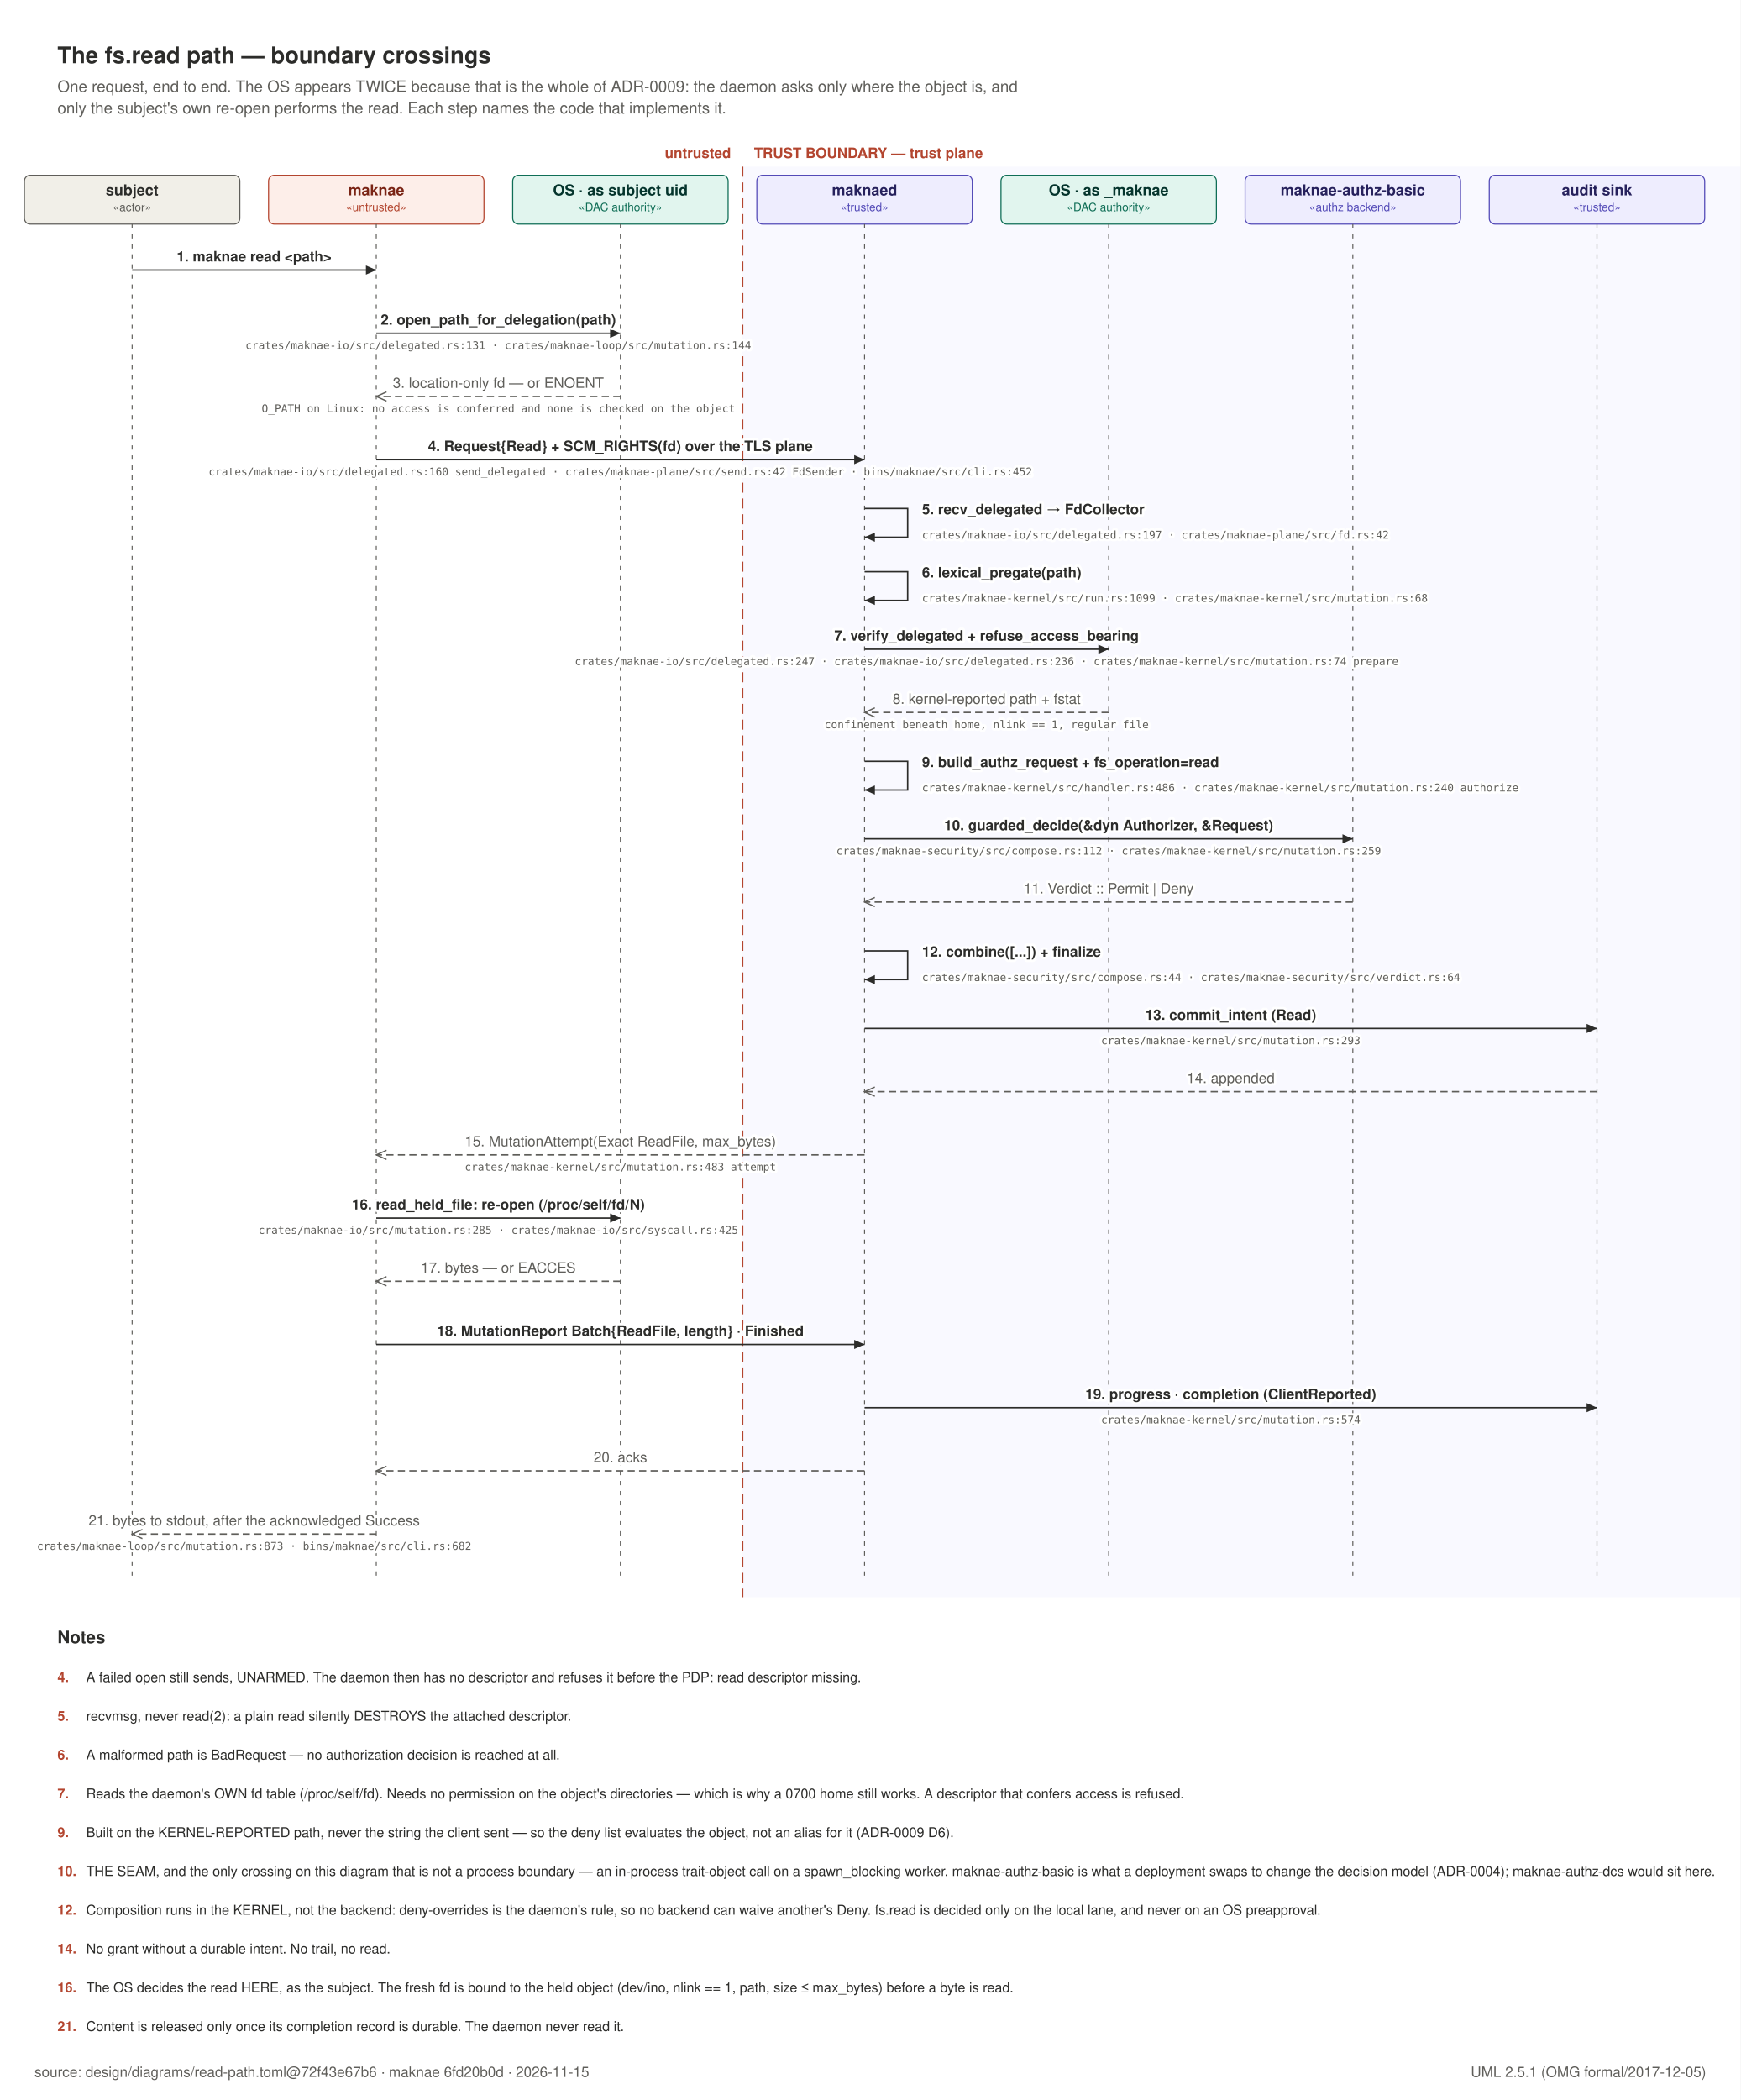
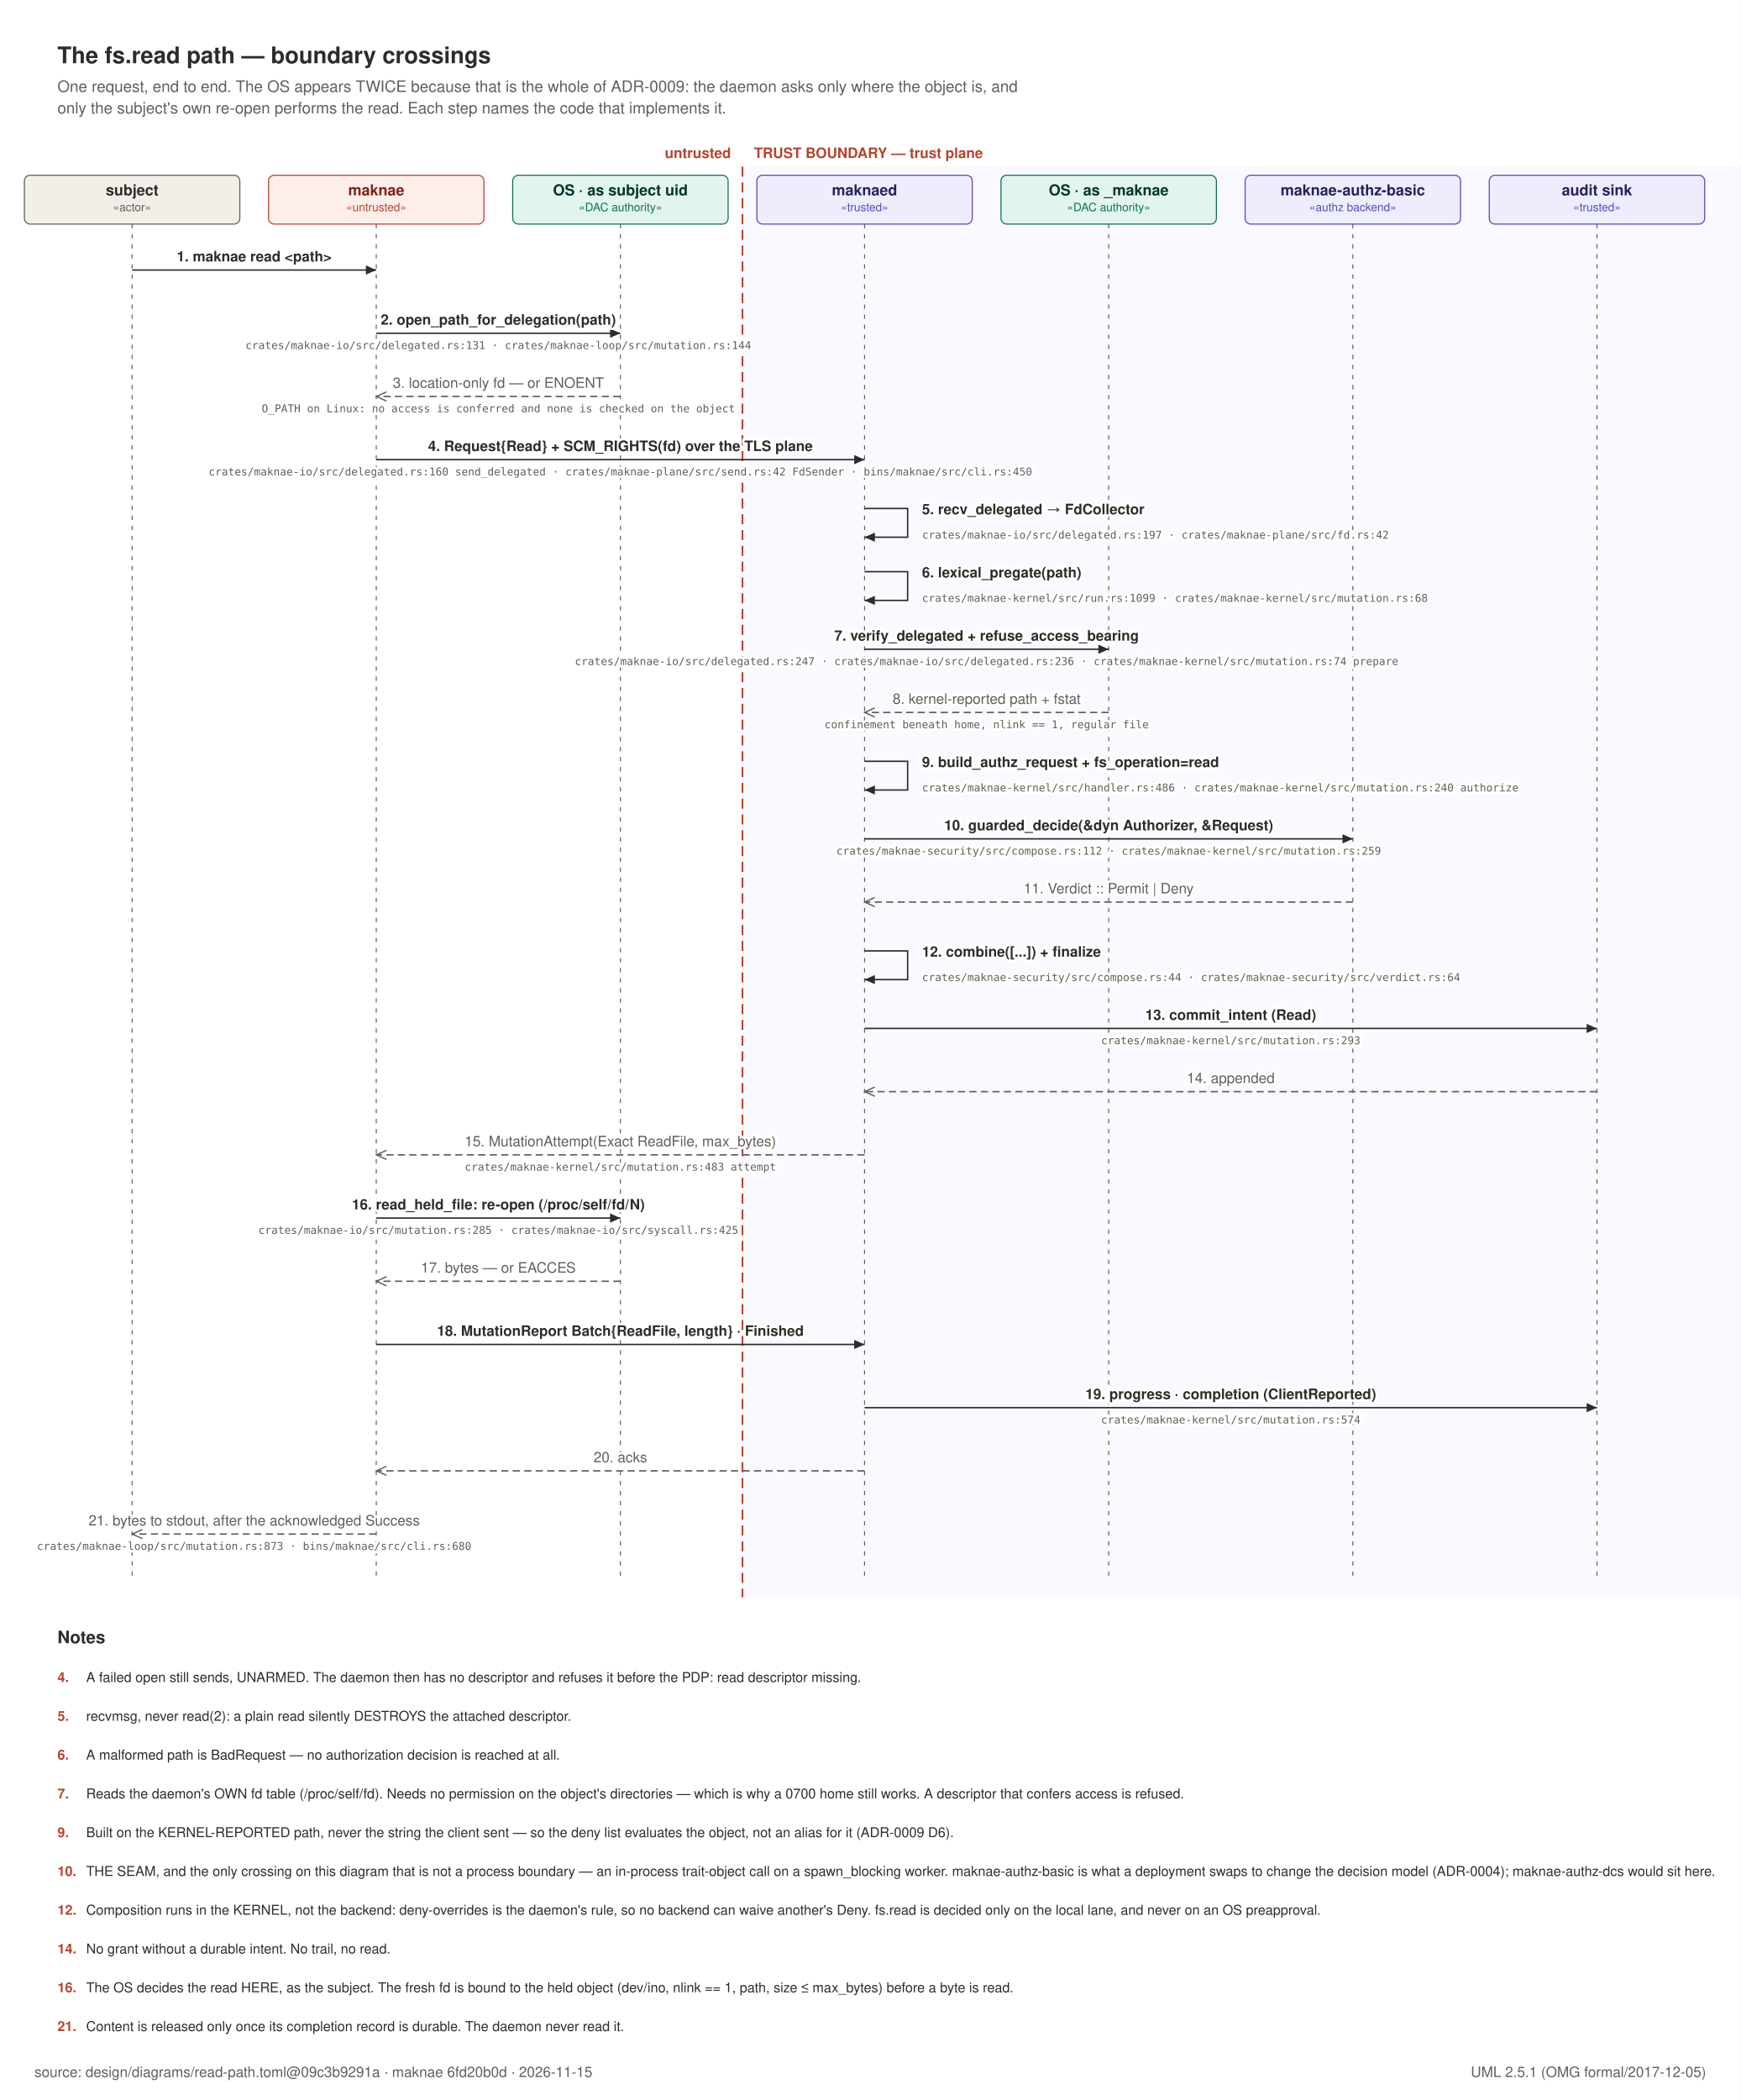
<svg xmlns="http://www.w3.org/2000/svg" width="1212" height="1462" viewBox="0 0 1212 1462" role="img">
  <rect x="0" y="0" width="1212" height="1462" fill="#FFFFFF" />
  <text x="40" y="44" text-anchor="start" font-family="Helvetica, Arial, sans-serif" font-size="16" font-weight="600" fill="#2C2C2A">The fs.read path — boundary crossings</text>
  <text x="40" y="64" text-anchor="start" font-family="Helvetica, Arial, sans-serif" font-size="11" font-weight="400" fill="#5F5E5A">One request, end to end. The OS appears TWICE because that is the whole of ADR-0009: the daemon asks only where the object is, and</text>
  <text x="40" y="79" text-anchor="start" font-family="Helvetica, Arial, sans-serif" font-size="11" font-weight="400" fill="#5F5E5A">only the subject's own re-open performs the read. Each step names the code that implements it.</text>
  <defs>
    <marker id="call" viewBox="0 0 10 10" refX="9" refY="5" markerWidth="8" markerHeight="8" orient="auto-start-reverse">
      <path d="M 0 1 L 9 5 L 0 9 z" fill="#2C2C2A" />
    </marker>
    <marker id="rep" viewBox="0 0 10 10" refX="9" refY="5" markerWidth="8" markerHeight="8" orient="auto-start-reverse">
      <path d="M 0 1 L 9 5 L 0 9" fill="none" stroke="#5F5E5A" stroke-width="1.1" />
    </marker>
  </defs>
  <rect x="517.0" y="116" width="695.0" height="996" fill="#EEEDFE" opacity="0.35" />
  <line x1="517.0" y1="116" x2="517.0" y2="1112" stroke="#B3452F" stroke-width="1.2" stroke-dasharray="7 4" />
  <text x="509.0" y="110" text-anchor="end" font-family="Helvetica, Arial, sans-serif" font-size="10" font-weight="600" fill="#B3452F">untrusted</text>
  <text x="525.0" y="110" text-anchor="start" font-family="Helvetica, Arial, sans-serif" font-size="10" font-weight="600" fill="#B3452F">TRUST BOUNDARY — trust plane</text>
  <rect x="17.0" y="122" width="150" height="34" rx="4" fill="#F1EFE8" stroke="#5F5E5A" stroke-width="0.75" />
  <text x="92" y="136" text-anchor="middle" font-family="Helvetica, Arial, sans-serif" font-size="10.5" font-weight="600" fill="#2C2C2A">subject</text>
  <text x="92" y="147" text-anchor="middle" font-family="Helvetica, Arial, sans-serif" font-size="8" font-weight="400" fill="#5F5E5A">«actor»</text>
  <line x1="92" y1="156" x2="92" y2="1100" stroke="#5F5E5A" stroke-width="0.7" stroke-dasharray="3 4" />
  <rect x="187.0" y="122" width="150" height="34" rx="4" fill="#FDEEE9" stroke="#B3452F" stroke-width="0.75" />
  <text x="262" y="136" text-anchor="middle" font-family="Helvetica, Arial, sans-serif" font-size="10.5" font-weight="600" fill="#7A2415">maknae</text>
  <text x="262" y="147" text-anchor="middle" font-family="Helvetica, Arial, sans-serif" font-size="8" font-weight="400" fill="#B3452F">«untrusted»</text>
  <line x1="262" y1="156" x2="262" y2="1100" stroke="#5F5E5A" stroke-width="0.7" stroke-dasharray="3 4" />
  <rect x="357.0" y="122" width="150" height="34" rx="4" fill="#E1F5EE" stroke="#0F6E56" stroke-width="0.75" />
  <text x="432" y="136" text-anchor="middle" font-family="Helvetica, Arial, sans-serif" font-size="10.5" font-weight="600" fill="#04342C">OS · as subject uid</text>
  <text x="432" y="147" text-anchor="middle" font-family="Helvetica, Arial, sans-serif" font-size="8" font-weight="400" fill="#0F6E56">«DAC authority»</text>
  <line x1="432" y1="156" x2="432" y2="1100" stroke="#5F5E5A" stroke-width="0.7" stroke-dasharray="3 4" />
  <rect x="527.0" y="122" width="150" height="34" rx="4" fill="#EEEDFE" stroke="#534AB7" stroke-width="0.75" />
  <text x="602" y="136" text-anchor="middle" font-family="Helvetica, Arial, sans-serif" font-size="10.5" font-weight="600" fill="#26215C">maknaed</text>
  <text x="602" y="147" text-anchor="middle" font-family="Helvetica, Arial, sans-serif" font-size="8" font-weight="400" fill="#534AB7">«trusted»</text>
  <line x1="602" y1="156" x2="602" y2="1100" stroke="#5F5E5A" stroke-width="0.7" stroke-dasharray="3 4" />
  <rect x="697.0" y="122" width="150" height="34" rx="4" fill="#E1F5EE" stroke="#0F6E56" stroke-width="0.75" />
  <text x="772" y="136" text-anchor="middle" font-family="Helvetica, Arial, sans-serif" font-size="10.5" font-weight="600" fill="#04342C">OS · as _maknae</text>
  <text x="772" y="147" text-anchor="middle" font-family="Helvetica, Arial, sans-serif" font-size="8" font-weight="400" fill="#0F6E56">«DAC authority»</text>
  <line x1="772" y1="156" x2="772" y2="1100" stroke="#5F5E5A" stroke-width="0.7" stroke-dasharray="3 4" />
  <rect x="867.0" y="122" width="150" height="34" rx="4" fill="#EEEDFE" stroke="#534AB7" stroke-width="0.75" />
  <text x="942" y="136" text-anchor="middle" font-family="Helvetica, Arial, sans-serif" font-size="10.5" font-weight="600" fill="#26215C">maknae-authz-basic</text>
  <text x="942" y="147" text-anchor="middle" font-family="Helvetica, Arial, sans-serif" font-size="8" font-weight="400" fill="#534AB7">«authz backend»</text>
  <line x1="942" y1="156" x2="942" y2="1100" stroke="#5F5E5A" stroke-width="0.7" stroke-dasharray="3 4" />
  <rect x="1037.0" y="122" width="150" height="34" rx="4" fill="#EEEDFE" stroke="#534AB7" stroke-width="0.75" />
  <text x="1112" y="136" text-anchor="middle" font-family="Helvetica, Arial, sans-serif" font-size="10.5" font-weight="600" fill="#26215C">audit sink</text>
  <text x="1112" y="147" text-anchor="middle" font-family="Helvetica, Arial, sans-serif" font-size="8" font-weight="400" fill="#534AB7">«trusted»</text>
  <line x1="1112" y1="156" x2="1112" y2="1100" stroke="#5F5E5A" stroke-width="0.7" stroke-dasharray="3 4" />
  <line x1="92" y1="188" x2="262" y2="188" stroke="#2C2C2A" stroke-width="1" marker-end="url(#call)" />
  <text x="177.0" y="182" text-anchor="middle" font-family="Helvetica, Arial, sans-serif" font-size="10" font-weight="600" fill="#2C2C2A" stroke="#FFFFFF" stroke-width="3.5" paint-order="stroke" stroke-linejoin="round">1. maknae read &lt;path&gt;</text>
  <line x1="262" y1="232" x2="432" y2="232" stroke="#2C2C2A" stroke-width="1" marker-end="url(#call)" />
  <text x="347.0" y="226" text-anchor="middle" font-family="Helvetica, Arial, sans-serif" font-size="10" font-weight="600" fill="#2C2C2A" stroke="#FFFFFF" stroke-width="3.5" paint-order="stroke" stroke-linejoin="round">2. open_path_for_delegation(path)</text>
  <text x="347.0" y="243" text-anchor="middle" font-family="ui-monospace, SFMono-Regular, Menlo, monospace" font-size="7.5" font-weight="400" fill="#5F5E5A" stroke="#FFFFFF" stroke-width="3.5" paint-order="stroke" stroke-linejoin="round">crates/maknae-io/src/delegated.rs:131 · crates/maknae-loop/src/mutation.rs:144</text>
  <line x1="432" y1="276" x2="262" y2="276" stroke="#5F5E5A" stroke-width="1" stroke-dasharray="5 3" marker-end="url(#rep)" />
  <text x="347.0" y="270" text-anchor="middle" font-family="Helvetica, Arial, sans-serif" font-size="10" font-weight="400" fill="#5F5E5A" stroke="#FFFFFF" stroke-width="3.5" paint-order="stroke" stroke-linejoin="round">3. location-only fd — or ENOENT</text>
  <text x="347.0" y="287" text-anchor="middle" font-family="ui-monospace, SFMono-Regular, Menlo, monospace" font-size="7.5" font-weight="400" fill="#5F5E5A" stroke="#FFFFFF" stroke-width="3.5" paint-order="stroke" stroke-linejoin="round">O_PATH on Linux: no access is conferred and none is checked on the object</text>
  <line x1="262" y1="320" x2="602" y2="320" stroke="#2C2C2A" stroke-width="1" marker-end="url(#call)" />
  <text x="432.0" y="314" text-anchor="middle" font-family="Helvetica, Arial, sans-serif" font-size="10" font-weight="600" fill="#2C2C2A" stroke="#FFFFFF" stroke-width="3.5" paint-order="stroke" stroke-linejoin="round">4. Request{Read} + SCM_RIGHTS(fd) over the TLS plane</text>
-   <text x="432.0" y="331" text-anchor="middle" font-family="ui-monospace, SFMono-Regular, Menlo, monospace" font-size="7.5" font-weight="400" fill="#5F5E5A" stroke="#FFFFFF" stroke-width="3.5" paint-order="stroke" stroke-linejoin="round">crates/maknae-io/src/delegated.rs:160 send_delegated · crates/maknae-plane/src/send.rs:42 FdSender · bins/maknae/src/cli.rs:452</text>
+   <text x="432.0" y="331" text-anchor="middle" font-family="ui-monospace, SFMono-Regular, Menlo, monospace" font-size="7.5" font-weight="400" fill="#5F5E5A" stroke="#FFFFFF" stroke-width="3.5" paint-order="stroke" stroke-linejoin="round">crates/maknae-io/src/delegated.rs:160 send_delegated · crates/maknae-plane/src/send.rs:42 FdSender · bins/maknae/src/cli.rs:450</text>
  <path d="M 602 354 h 30 v 20 h -30" fill="none" stroke="#2C2C2A" stroke-width="1" marker-end="url(#call)" />
  <text x="642" y="358" text-anchor="start" font-family="Helvetica, Arial, sans-serif" font-size="10" font-weight="600" fill="#2C2C2A" stroke="#FFFFFF" stroke-width="3.5" paint-order="stroke" stroke-linejoin="round">5. recv_delegated → FdCollector</text>
  <text x="642" y="375" text-anchor="start" font-family="ui-monospace, SFMono-Regular, Menlo, monospace" font-size="7.5" font-weight="400" fill="#5F5E5A" stroke="#FFFFFF" stroke-width="3.5" paint-order="stroke" stroke-linejoin="round">crates/maknae-io/src/delegated.rs:197 · crates/maknae-plane/src/fd.rs:42</text>
  <path d="M 602 398 h 30 v 20 h -30" fill="none" stroke="#2C2C2A" stroke-width="1" marker-end="url(#call)" />
  <text x="642" y="402" text-anchor="start" font-family="Helvetica, Arial, sans-serif" font-size="10" font-weight="600" fill="#2C2C2A" stroke="#FFFFFF" stroke-width="3.5" paint-order="stroke" stroke-linejoin="round">6. lexical_pregate(path)</text>
  <text x="642" y="419" text-anchor="start" font-family="ui-monospace, SFMono-Regular, Menlo, monospace" font-size="7.5" font-weight="400" fill="#5F5E5A" stroke="#FFFFFF" stroke-width="3.5" paint-order="stroke" stroke-linejoin="round">crates/maknae-kernel/src/run.rs:1099 · crates/maknae-kernel/src/mutation.rs:68</text>
  <line x1="602" y1="452" x2="772" y2="452" stroke="#2C2C2A" stroke-width="1" marker-end="url(#call)" />
  <text x="687.0" y="446" text-anchor="middle" font-family="Helvetica, Arial, sans-serif" font-size="10" font-weight="600" fill="#2C2C2A" stroke="#FFFFFF" stroke-width="3.5" paint-order="stroke" stroke-linejoin="round">7. verify_delegated + refuse_access_bearing</text>
  <text x="687.0" y="463" text-anchor="middle" font-family="ui-monospace, SFMono-Regular, Menlo, monospace" font-size="7.5" font-weight="400" fill="#5F5E5A" stroke="#FFFFFF" stroke-width="3.5" paint-order="stroke" stroke-linejoin="round">crates/maknae-io/src/delegated.rs:247 · crates/maknae-io/src/delegated.rs:236 · crates/maknae-kernel/src/mutation.rs:74 prepare</text>
  <line x1="772" y1="496" x2="602" y2="496" stroke="#5F5E5A" stroke-width="1" stroke-dasharray="5 3" marker-end="url(#rep)" />
  <text x="687.0" y="490" text-anchor="middle" font-family="Helvetica, Arial, sans-serif" font-size="10" font-weight="400" fill="#5F5E5A" stroke="#FFFFFF" stroke-width="3.5" paint-order="stroke" stroke-linejoin="round">8. kernel-reported path + fstat</text>
  <text x="687.0" y="507" text-anchor="middle" font-family="ui-monospace, SFMono-Regular, Menlo, monospace" font-size="7.5" font-weight="400" fill="#5F5E5A" stroke="#FFFFFF" stroke-width="3.5" paint-order="stroke" stroke-linejoin="round">confinement beneath home, nlink == 1, regular file</text>
  <path d="M 602 530 h 30 v 20 h -30" fill="none" stroke="#2C2C2A" stroke-width="1" marker-end="url(#call)" />
  <text x="642" y="534" text-anchor="start" font-family="Helvetica, Arial, sans-serif" font-size="10" font-weight="600" fill="#2C2C2A" stroke="#FFFFFF" stroke-width="3.5" paint-order="stroke" stroke-linejoin="round">9. build_authz_request + fs_operation=read</text>
  <text x="642" y="551" text-anchor="start" font-family="ui-monospace, SFMono-Regular, Menlo, monospace" font-size="7.5" font-weight="400" fill="#5F5E5A" stroke="#FFFFFF" stroke-width="3.5" paint-order="stroke" stroke-linejoin="round">crates/maknae-kernel/src/handler.rs:486 · crates/maknae-kernel/src/mutation.rs:240 authorize</text>
  <line x1="602" y1="584" x2="942" y2="584" stroke="#2C2C2A" stroke-width="1" marker-end="url(#call)" />
  <text x="772.0" y="578" text-anchor="middle" font-family="Helvetica, Arial, sans-serif" font-size="10" font-weight="600" fill="#2C2C2A" stroke="#FFFFFF" stroke-width="3.5" paint-order="stroke" stroke-linejoin="round">10. guarded_decide(&amp;dyn Authorizer, &amp;Request)</text>
  <text x="772.0" y="595" text-anchor="middle" font-family="ui-monospace, SFMono-Regular, Menlo, monospace" font-size="7.5" font-weight="400" fill="#5F5E5A" stroke="#FFFFFF" stroke-width="3.5" paint-order="stroke" stroke-linejoin="round">crates/maknae-security/src/compose.rs:112 · crates/maknae-kernel/src/mutation.rs:259</text>
  <line x1="942" y1="628" x2="602" y2="628" stroke="#5F5E5A" stroke-width="1" stroke-dasharray="5 3" marker-end="url(#rep)" />
  <text x="772.0" y="622" text-anchor="middle" font-family="Helvetica, Arial, sans-serif" font-size="10" font-weight="400" fill="#5F5E5A" stroke="#FFFFFF" stroke-width="3.5" paint-order="stroke" stroke-linejoin="round">11. Verdict :: Permit | Deny</text>
  <path d="M 602 662 h 30 v 20 h -30" fill="none" stroke="#2C2C2A" stroke-width="1" marker-end="url(#call)" />
  <text x="642" y="666" text-anchor="start" font-family="Helvetica, Arial, sans-serif" font-size="10" font-weight="600" fill="#2C2C2A" stroke="#FFFFFF" stroke-width="3.5" paint-order="stroke" stroke-linejoin="round">12. combine([...]) + finalize</text>
  <text x="642" y="683" text-anchor="start" font-family="ui-monospace, SFMono-Regular, Menlo, monospace" font-size="7.5" font-weight="400" fill="#5F5E5A" stroke="#FFFFFF" stroke-width="3.5" paint-order="stroke" stroke-linejoin="round">crates/maknae-security/src/compose.rs:44 · crates/maknae-security/src/verdict.rs:64</text>
  <line x1="602" y1="716" x2="1112" y2="716" stroke="#2C2C2A" stroke-width="1" marker-end="url(#call)" />
  <text x="857.0" y="710" text-anchor="middle" font-family="Helvetica, Arial, sans-serif" font-size="10" font-weight="600" fill="#2C2C2A" stroke="#FFFFFF" stroke-width="3.5" paint-order="stroke" stroke-linejoin="round">13. commit_intent (Read)</text>
  <text x="857.0" y="727" text-anchor="middle" font-family="ui-monospace, SFMono-Regular, Menlo, monospace" font-size="7.5" font-weight="400" fill="#5F5E5A" stroke="#FFFFFF" stroke-width="3.5" paint-order="stroke" stroke-linejoin="round">crates/maknae-kernel/src/mutation.rs:293</text>
  <line x1="1112" y1="760" x2="602" y2="760" stroke="#5F5E5A" stroke-width="1" stroke-dasharray="5 3" marker-end="url(#rep)" />
  <text x="857.0" y="754" text-anchor="middle" font-family="Helvetica, Arial, sans-serif" font-size="10" font-weight="400" fill="#5F5E5A" stroke="#FFFFFF" stroke-width="3.5" paint-order="stroke" stroke-linejoin="round">14. appended</text>
  <line x1="602" y1="804" x2="262" y2="804" stroke="#5F5E5A" stroke-width="1" stroke-dasharray="5 3" marker-end="url(#rep)" />
  <text x="432.0" y="798" text-anchor="middle" font-family="Helvetica, Arial, sans-serif" font-size="10" font-weight="400" fill="#5F5E5A" stroke="#FFFFFF" stroke-width="3.5" paint-order="stroke" stroke-linejoin="round">15. MutationAttempt(Exact ReadFile, max_bytes)</text>
  <text x="432.0" y="815" text-anchor="middle" font-family="ui-monospace, SFMono-Regular, Menlo, monospace" font-size="7.5" font-weight="400" fill="#5F5E5A" stroke="#FFFFFF" stroke-width="3.5" paint-order="stroke" stroke-linejoin="round">crates/maknae-kernel/src/mutation.rs:483 attempt</text>
  <line x1="262" y1="848" x2="432" y2="848" stroke="#2C2C2A" stroke-width="1" marker-end="url(#call)" />
  <text x="347.0" y="842" text-anchor="middle" font-family="Helvetica, Arial, sans-serif" font-size="10" font-weight="600" fill="#2C2C2A" stroke="#FFFFFF" stroke-width="3.5" paint-order="stroke" stroke-linejoin="round">16. read_held_file: re-open (/proc/self/fd/N)</text>
  <text x="347.0" y="859" text-anchor="middle" font-family="ui-monospace, SFMono-Regular, Menlo, monospace" font-size="7.5" font-weight="400" fill="#5F5E5A" stroke="#FFFFFF" stroke-width="3.5" paint-order="stroke" stroke-linejoin="round">crates/maknae-io/src/mutation.rs:285 · crates/maknae-io/src/syscall.rs:425</text>
  <line x1="432" y1="892" x2="262" y2="892" stroke="#5F5E5A" stroke-width="1" stroke-dasharray="5 3" marker-end="url(#rep)" />
  <text x="347.0" y="886" text-anchor="middle" font-family="Helvetica, Arial, sans-serif" font-size="10" font-weight="400" fill="#5F5E5A" stroke="#FFFFFF" stroke-width="3.5" paint-order="stroke" stroke-linejoin="round">17. bytes — or EACCES</text>
  <line x1="262" y1="936" x2="602" y2="936" stroke="#2C2C2A" stroke-width="1" marker-end="url(#call)" />
  <text x="432.0" y="930" text-anchor="middle" font-family="Helvetica, Arial, sans-serif" font-size="10" font-weight="600" fill="#2C2C2A" stroke="#FFFFFF" stroke-width="3.5" paint-order="stroke" stroke-linejoin="round">18. MutationReport Batch{ReadFile, length} · Finished</text>
  <line x1="602" y1="980" x2="1112" y2="980" stroke="#2C2C2A" stroke-width="1" marker-end="url(#call)" />
  <text x="857.0" y="974" text-anchor="middle" font-family="Helvetica, Arial, sans-serif" font-size="10" font-weight="600" fill="#2C2C2A" stroke="#FFFFFF" stroke-width="3.5" paint-order="stroke" stroke-linejoin="round">19. progress · completion (ClientReported)</text>
  <text x="857.0" y="991" text-anchor="middle" font-family="ui-monospace, SFMono-Regular, Menlo, monospace" font-size="7.5" font-weight="400" fill="#5F5E5A" stroke="#FFFFFF" stroke-width="3.5" paint-order="stroke" stroke-linejoin="round">crates/maknae-kernel/src/mutation.rs:574</text>
  <line x1="602" y1="1024" x2="262" y2="1024" stroke="#5F5E5A" stroke-width="1" stroke-dasharray="5 3" marker-end="url(#rep)" />
  <text x="432.0" y="1018" text-anchor="middle" font-family="Helvetica, Arial, sans-serif" font-size="10" font-weight="400" fill="#5F5E5A" stroke="#FFFFFF" stroke-width="3.5" paint-order="stroke" stroke-linejoin="round">20. acks</text>
  <line x1="262" y1="1068" x2="92" y2="1068" stroke="#5F5E5A" stroke-width="1" stroke-dasharray="5 3" marker-end="url(#rep)" />
  <text x="177.0" y="1062" text-anchor="middle" font-family="Helvetica, Arial, sans-serif" font-size="10" font-weight="400" fill="#5F5E5A" stroke="#FFFFFF" stroke-width="3.5" paint-order="stroke" stroke-linejoin="round">21. bytes to stdout, after the acknowledged Success</text>
-   <text x="177.0" y="1079" text-anchor="middle" font-family="ui-monospace, SFMono-Regular, Menlo, monospace" font-size="7.5" font-weight="400" fill="#5F5E5A" stroke="#FFFFFF" stroke-width="3.5" paint-order="stroke" stroke-linejoin="round">crates/maknae-loop/src/mutation.rs:873 · bins/maknae/src/cli.rs:682</text>
+   <text x="177.0" y="1079" text-anchor="middle" font-family="ui-monospace, SFMono-Regular, Menlo, monospace" font-size="7.5" font-weight="400" fill="#5F5E5A" stroke="#FFFFFF" stroke-width="3.5" paint-order="stroke" stroke-linejoin="round">crates/maknae-loop/src/mutation.rs:873 · bins/maknae/src/cli.rs:680</text>
  <text x="40" y="1144" text-anchor="start" font-family="Helvetica, Arial, sans-serif" font-size="12" font-weight="600" fill="#2C2C2A">Notes</text>
  <text x="40" y="1171" text-anchor="start" font-family="Helvetica, Arial, sans-serif" font-size="9.5" font-weight="600" fill="#B3452F">4.</text>
  <text x="60" y="1171" text-anchor="start" font-family="Helvetica, Arial, sans-serif" font-size="9.5" font-weight="400" fill="#2C2C2A">A failed open still sends, UNARMED. The daemon then has no descriptor and refuses it before the PDP: read descriptor missing.</text>
  <text x="40" y="1198" text-anchor="start" font-family="Helvetica, Arial, sans-serif" font-size="9.5" font-weight="600" fill="#B3452F">5.</text>
  <text x="60" y="1198" text-anchor="start" font-family="Helvetica, Arial, sans-serif" font-size="9.5" font-weight="400" fill="#2C2C2A">recvmsg, never read(2): a plain read silently DESTROYS the attached descriptor.</text>
  <text x="40" y="1225" text-anchor="start" font-family="Helvetica, Arial, sans-serif" font-size="9.5" font-weight="600" fill="#B3452F">6.</text>
  <text x="60" y="1225" text-anchor="start" font-family="Helvetica, Arial, sans-serif" font-size="9.5" font-weight="400" fill="#2C2C2A">A malformed path is BadRequest — no authorization decision is reached at all.</text>
  <text x="40" y="1252" text-anchor="start" font-family="Helvetica, Arial, sans-serif" font-size="9.5" font-weight="600" fill="#B3452F">7.</text>
  <text x="60" y="1252" text-anchor="start" font-family="Helvetica, Arial, sans-serif" font-size="9.5" font-weight="400" fill="#2C2C2A">Reads the daemon's OWN fd table (/proc/self/fd). Needs no permission on the object's directories — which is why a 0700 home still works. A descriptor that confers access is refused.</text>
  <text x="40" y="1279" text-anchor="start" font-family="Helvetica, Arial, sans-serif" font-size="9.5" font-weight="600" fill="#B3452F">9.</text>
  <text x="60" y="1279" text-anchor="start" font-family="Helvetica, Arial, sans-serif" font-size="9.5" font-weight="400" fill="#2C2C2A">Built on the KERNEL-REPORTED path, never the string the client sent — so the deny list evaluates the object, not an alias for it (ADR-0009 D6).</text>
  <text x="40" y="1306" text-anchor="start" font-family="Helvetica, Arial, sans-serif" font-size="9.5" font-weight="600" fill="#B3452F">10.</text>
  <text x="60" y="1306" text-anchor="start" font-family="Helvetica, Arial, sans-serif" font-size="9.5" font-weight="400" fill="#2C2C2A">THE SEAM, and the only crossing on this diagram that is not a process boundary — an in-process trait-object call on a spawn_blocking worker. maknae-authz-basic is what a deployment swaps to change the decision model (ADR-0004); maknae-authz-dcs would sit here.</text>
  <text x="40" y="1333" text-anchor="start" font-family="Helvetica, Arial, sans-serif" font-size="9.5" font-weight="600" fill="#B3452F">12.</text>
  <text x="60" y="1333" text-anchor="start" font-family="Helvetica, Arial, sans-serif" font-size="9.5" font-weight="400" fill="#2C2C2A">Composition runs in the KERNEL, not the backend: deny-overrides is the daemon's rule, so no backend can waive another's Deny. fs.read is decided only on the local lane, and never on an OS preapproval.</text>
  <text x="40" y="1360" text-anchor="start" font-family="Helvetica, Arial, sans-serif" font-size="9.5" font-weight="600" fill="#B3452F">14.</text>
  <text x="60" y="1360" text-anchor="start" font-family="Helvetica, Arial, sans-serif" font-size="9.5" font-weight="400" fill="#2C2C2A">No grant without a durable intent. No trail, no read.</text>
  <text x="40" y="1387" text-anchor="start" font-family="Helvetica, Arial, sans-serif" font-size="9.5" font-weight="600" fill="#B3452F">16.</text>
  <text x="60" y="1387" text-anchor="start" font-family="Helvetica, Arial, sans-serif" font-size="9.5" font-weight="400" fill="#2C2C2A">The OS decides the read HERE, as the subject. The fresh fd is bound to the held object (dev/ino, nlink == 1, path, size ≤ max_bytes) before a byte is read.</text>
  <text x="40" y="1414" text-anchor="start" font-family="Helvetica, Arial, sans-serif" font-size="9.5" font-weight="600" fill="#B3452F">21.</text>
  <text x="60" y="1414" text-anchor="start" font-family="Helvetica, Arial, sans-serif" font-size="9.5" font-weight="400" fill="#2C2C2A">Content is released only once its completion record is durable. The daemon never read it.</text>
-   <text x="24" y="1446" text-anchor="start" font-family="Helvetica, Arial, sans-serif" font-size="10" font-weight="400" fill="#5F5E5A">source: design/diagrams/read-path.toml@72f43e67b6 · maknae 6fd20b0d · 2026-11-15</text>
+   <text x="24" y="1446" text-anchor="start" font-family="Helvetica, Arial, sans-serif" font-size="10" font-weight="400" fill="#5F5E5A">source: design/diagrams/read-path.toml@09c3b9291a · maknae 6fd20b0d · 2026-11-15</text>
  <text x="1188" y="1446" text-anchor="end" font-family="Helvetica, Arial, sans-serif" font-size="10" font-weight="400" fill="#5F5E5A">UML 2.5.1 (OMG formal/2017-12-05)</text>
</svg>
